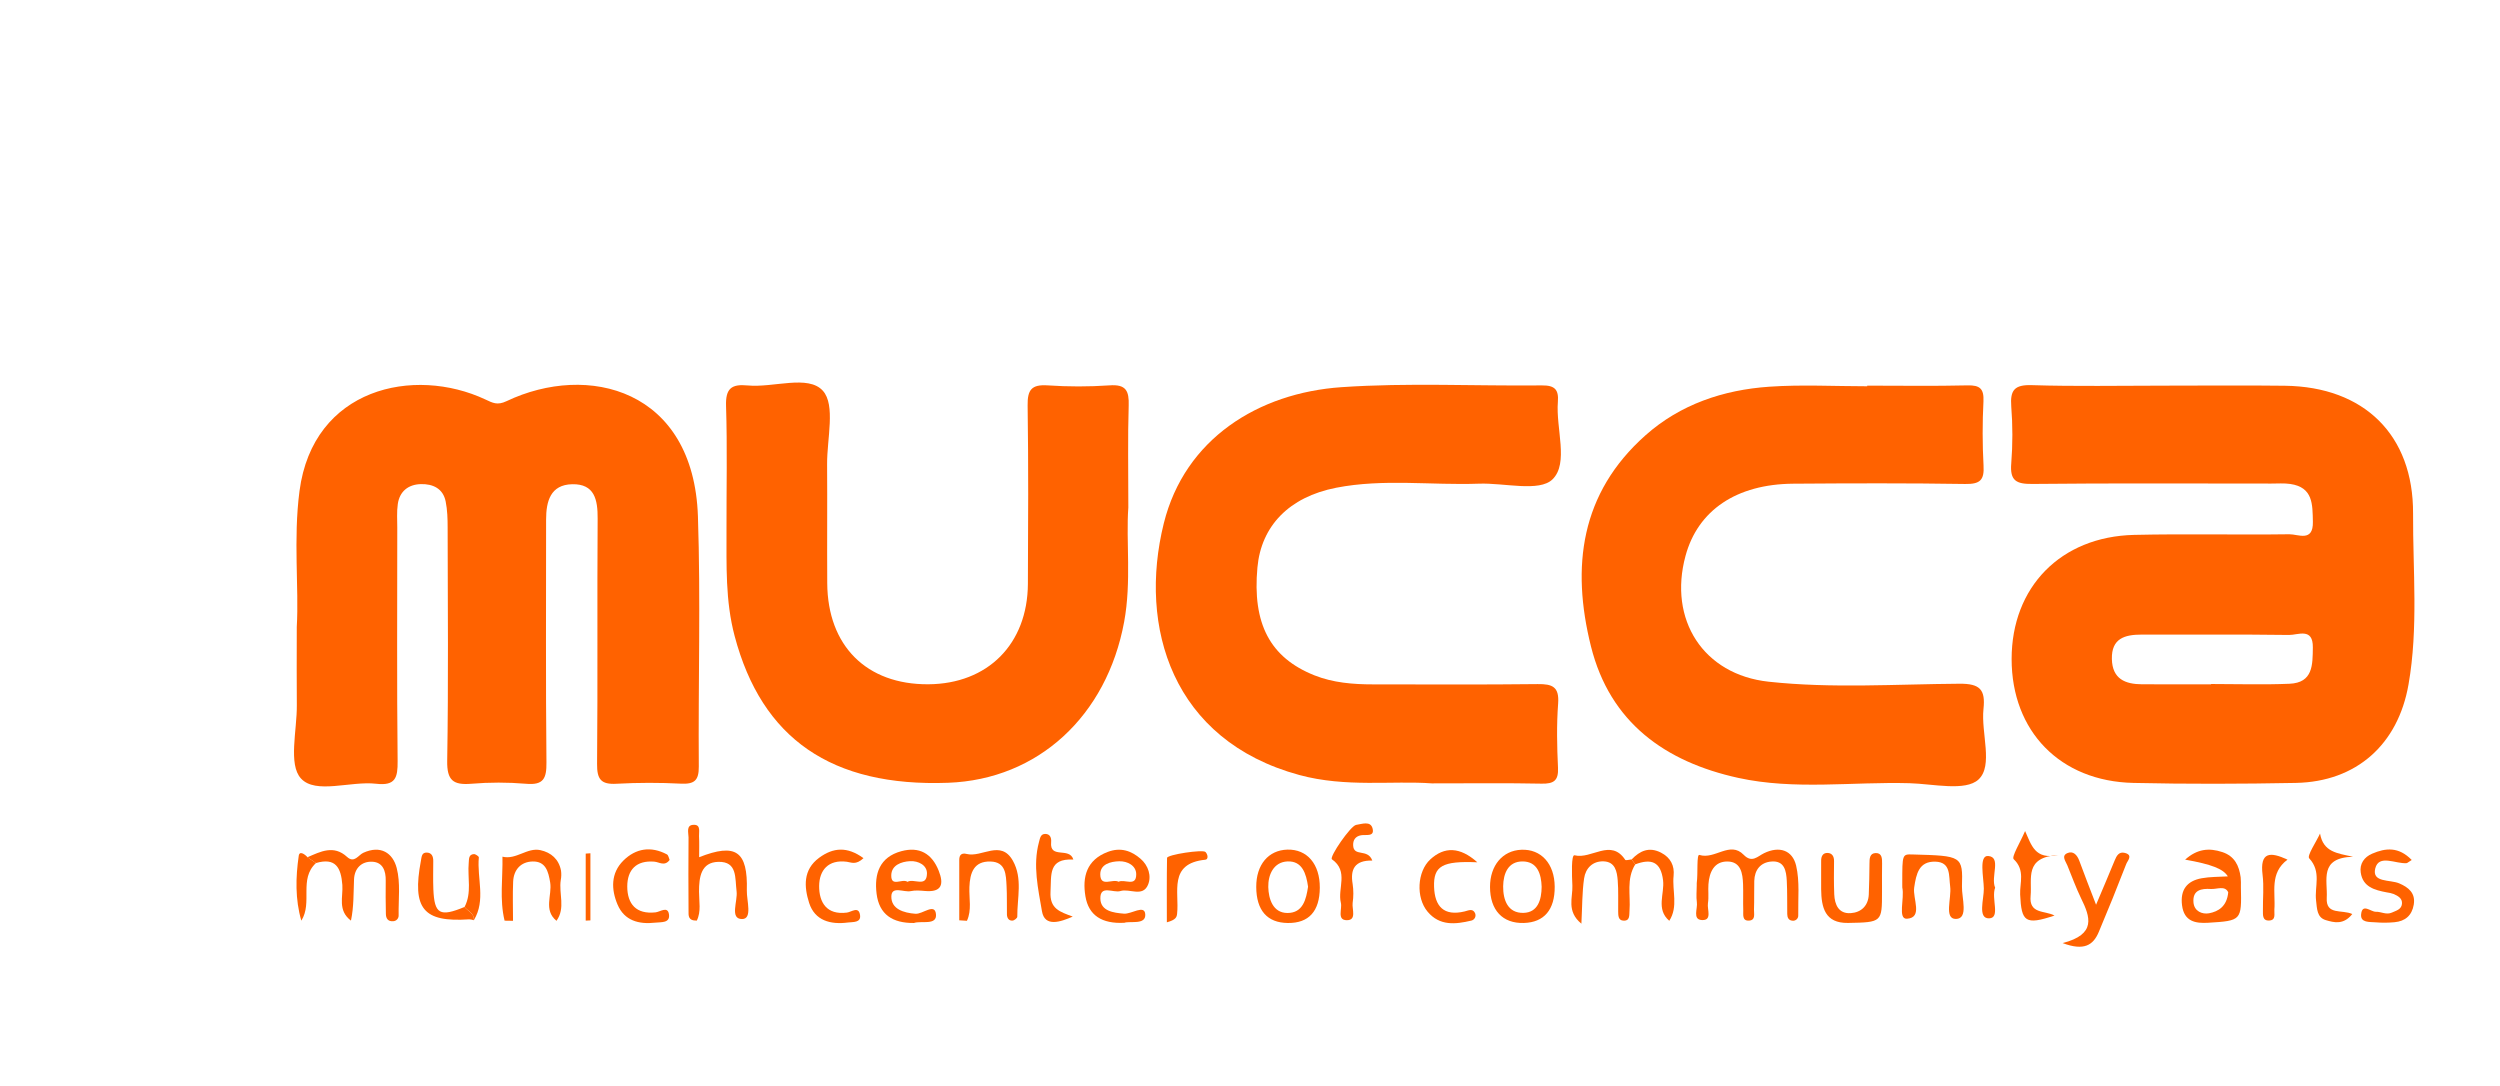
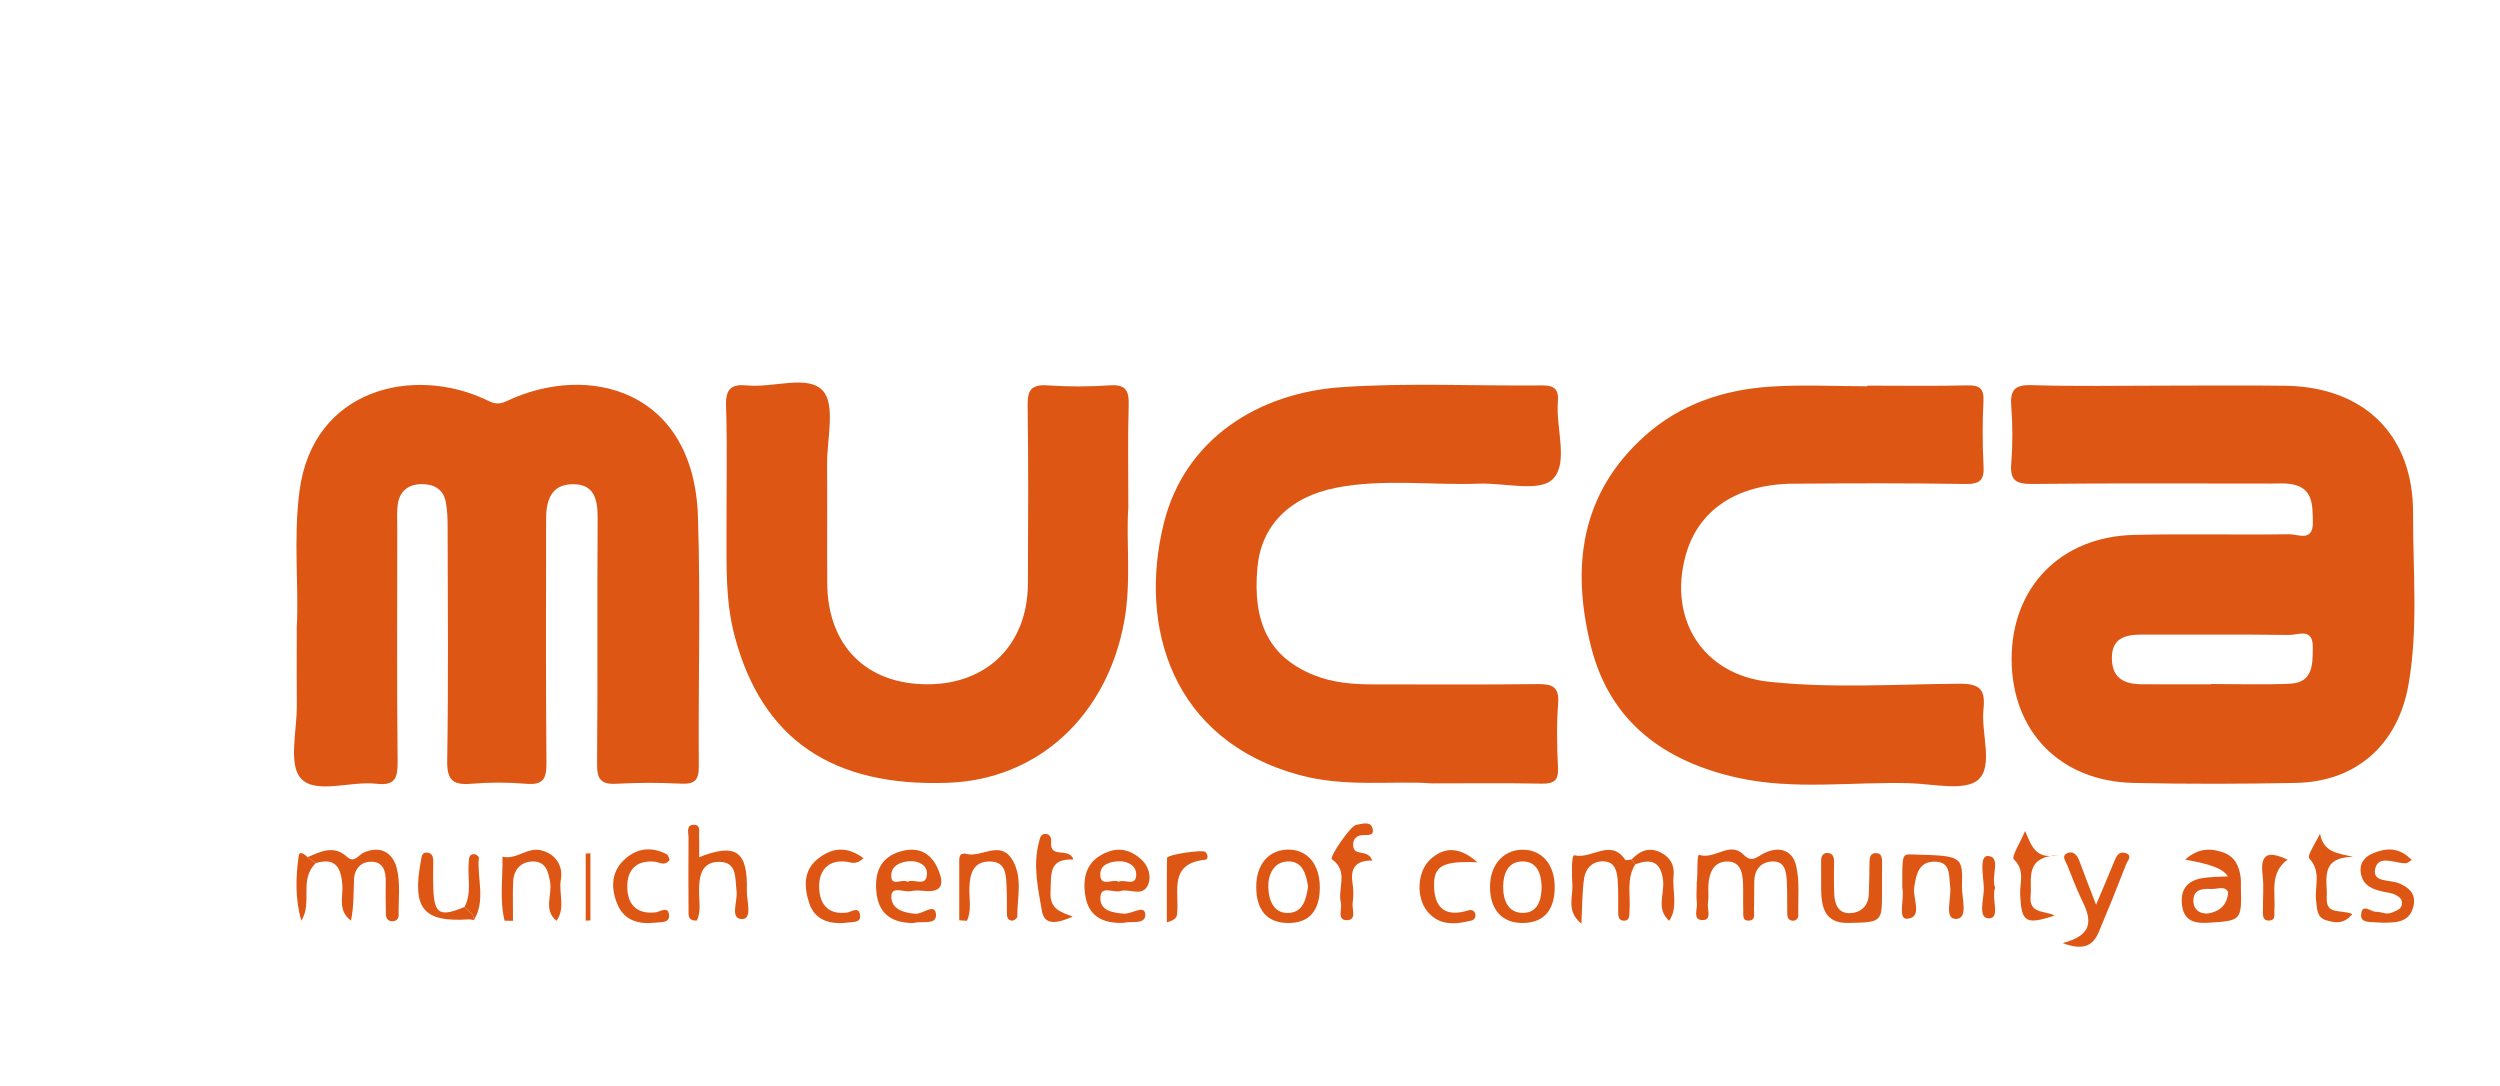
<svg xmlns="http://www.w3.org/2000/svg" id="Layer_1" data-name="Layer 1" viewBox="0 0 1939.79 841.89">
  <defs>
-     <style>.cls-1{fill:#FF6200;}</style>
+     <style>.cls-1{fill:#DD5613;}</style>
  </defs>
  <path class="cls-1" d="M1678.43,299.23c31.5,0,63-.32,94.49.08,61.4.78,99.7,38.14,99.42,99.13-.2,44.2,4.17,88.57-3.53,132.64-8.1,46.46-40.3,75.5-87.48,76.4-42,.8-84,.95-126,0-56.88-1.24-94.47-40.12-94.48-96.12,0-55.82,38.06-95,95.06-96.33,40.13-.93,80.29.08,120.43-.49,6.78-.09,18.61,6.36,18.26-9.71-.29-13.46.19-26.72-17.51-29.31-4.84-.71-9.86-.31-14.8-.31-61.76,0-123.52-.37-185.28.29-12.58.14-17.57-2.51-16.45-15.9a282.27,282.27,0,0,0,0-44.29c-.93-12.59,2.48-16.88,15.92-16.47C1610.48,299.92,1644.46,299.22,1678.43,299.23ZM1715.61,531v-.27c20.29,0,40.61.66,60.86-.19,18.34-.78,17.92-14.76,18.1-28.17.21-15.71-11.57-9.59-18.48-9.69-38.12-.54-76.25-.17-114.38-.29-13.18,0-23.45,3-23.07,19,.36,15.42,10.28,19.5,23.46,19.56C1679.93,531,1697.77,531,1715.61,531Z" />
  <path class="cls-1" d="M230.27,486.43c1.77-30.44-2.79-68,2.12-105.44,10.5-79.95,88.75-97.07,144.3-71,5.54,2.6,9.17,4.7,16.32,1.29,63-30,145.23-9.45,148.53,89.49,2.15,64.59.17,129.3.67,194,.08,10.79-3.39,13.74-13.68,13.29a471.13,471.13,0,0,0-50,.06c-12.37.76-15.36-3.59-15.25-15.49.57-63.42,0-126.84.44-190.26.1-14.64-2.36-27-19.73-26.65-16.91.36-20.26,13.3-20.26,27.41,0,62.81-.34,125.62.27,188.42.12,12.35-2.15,17.83-15.85,16.59a253.2,253.2,0,0,0-42.57,0c-14,1.12-18.84-2.68-18.59-17.82,1-60.32.44-120.68.34-181,0-6.73-.2-13.6-1.52-20.17-2-10.14-10-13.78-19.33-13.52-9.65.28-16.42,5.58-17.83,15.49-.87,6-.4,12.29-.4,18.44,0,60.35-.37,120.69.27,181,.14,12.83-1.63,19.31-16.61,17.57-20-2.31-47,8.37-58.39-4.11-10-10.91-3-37.35-3.21-56.93C230.11,529.18,230.27,511.32,230.27,486.43Z" />
  <path class="cls-1" d="M875.49,393.79c-1.9,26,2.53,57.37-3.24,88.68-13.47,73-66.73,122.33-136.56,124.9C645.2,610.7,591.09,573.12,570,493.45c-7.25-27.3-6.22-54.84-6.3-82.47-.08-32,.68-64.06-.35-96.05-.43-13.45,4.16-17.08,16.71-15.86,20,1.95,47-8.55,58.4,4.12,10,11.05,3.16,37.38,3.3,57,.23,30.79-.09,61.58.11,92.37.31,48.59,30.52,78.67,78.41,78.38,46.16-.28,77-31.22,77.28-77.87.23-46.18.46-92.37-.21-138.54-.17-12.05,3.06-16.31,15.41-15.52a351.54,351.54,0,0,0,48.14,0c12.94-.95,15.22,4.36,14.87,15.73C875,339.28,875.49,363.92,875.49,393.79Z" />
  <path class="cls-1" d="M1111,607.83c-30.51-2.23-66.76,3.32-102.82-6.49C909.47,574.49,883.07,486.44,903,406.1c16.31-65.64,73.39-101.25,137.93-105.69,51.62-3.55,103.66-.81,155.51-1.36,9.82-.11,13.12,3.16,12.34,12.74-1.67,20.65,8.65,47.64-4.18,60.16-10.27,10-37.42,2.62-57.06,3.34-36.93,1.34-74.15-4-110.77,3.16s-58.18,29.72-61.11,61.8c-4,43.66,9.73,70,44.25,83.77,14.48,5.75,29.91,7,45.41,7,42.6,0,85.2.3,127.79-.22,11.46-.14,16.85,2.1,15.87,15.14-1.25,16.52-.88,33.24-.1,49.82.48,10-3.35,12.47-12.72,12.29C1169.66,607.5,1143.11,607.83,1111,607.83Z" />
  <path class="cls-1" d="M1448.79,299.23c25.93,0,51.88.42,77.8-.21,9.73-.24,12.84,2.67,12.41,12.37a476.18,476.18,0,0,0,.06,49.84c.69,11.43-2.81,14.48-14.29,14.3-44.45-.71-88.92-.54-133.38-.22-44.07.33-74,20.64-83.57,56-13.43,49.47,13.72,92.14,64.52,97.64,49.15,5.33,98.7,1.9,148.06,1.56,16.06-.11,20.2,4.67,18.62,19.56-2,18.78,7.79,44-3.9,54.78-10.11,9.32-35.1,3.37-53.48,2.85-44.32-1.24-89.16,5.48-132.89-4.12-56.67-12.45-99.53-42.9-114.31-102.1-15.41-61.7-8.16-118.82,42.26-163.67,27.08-24.09,60.46-35.31,96.17-37.76,25.19-1.74,50.6-.34,75.92-.34Z" />
  <path class="cls-1" d="M1316.53,687.09a14.12,14.12,0,0,1,0-1.84c1.06-7.65-.26-22.63,2.08-21.89,12,3.8,23.7-11.09,34.34-.11,6.45,6.66,10.79,1.18,15.84-1.26,11.86-5.74,22-2.34,24.85,9.65,2.89,12.27,1.42,25.59,1.65,38.45a4,4,0,0,1-4.64,4.28c-3-.29-3.85-2.61-3.9-5.19-.14-8.59.11-17.21-.36-25.78-.42-7.61-1.73-15.79-12-14.93-8.4.7-13,6.52-13.22,15.07-.2,7.37.06,14.75-.22,22.11-.13,3.27,1.48,8.3-3.8,8.66-5.55.37-4.42-4.7-4.53-8-.23-6.74.09-13.51-.15-20.26-.3-8.32-1.66-17.45-12-17.6-10.46-.16-14.2,8.29-14.87,17.72-.35,4.89.37,9.91-.38,14.71s3.56,13.5-4.77,13c-7.37-.42-3.06-9-3.84-13.88C1316,695.78,1316.53,691.39,1316.53,687.09Z" />
  <path class="cls-1" d="M238.59,665.13c10.18-4.38,20.33-9.75,30.68-.26,5.65,5.19,8.75-1.4,12.62-3.17,13.47-6.15,22.88.11,25.91,11.77s1.31,24.32,1.51,36.57a4.42,4.42,0,0,1-4.42,4.75c-3.95.25-5.42-2.26-5.48-5.69-.14-8.58-.28-17.17-.12-25.75.15-7.62-2.27-14.31-10.37-14.72-8.29-.42-13.86,5-14.22,13.7-.45,10.62-.11,21.28-2.39,32-10.47-7.94-6-18.43-6.68-27.67-1-13.35-5.13-21.52-20.49-17Z" />
  <path class="cls-1" d="M709.15,716.16c-16.55.18-27-6.55-29-22.74-1.89-15.44,2.32-28.35,19.13-32.95,14-3.82,23.79,1.76,29.1,15.2,4.11,10.41,2.44,16.8-10.66,15.66-3.65-.31-7.5-.68-11,.1-5.28,1.18-14.93-4.36-15.11,4.06-.2,9.9,9.56,12.83,18.7,13.52,5.64.43,15-8.63,15.92.27C727.18,718.34,714.76,714.19,709.15,716.16Zm-5-31.95c4.87-2.85,14.78,4.69,15.1-6.27.2-6.61-6.68-10.12-13.16-9.75-6.82.38-14.42,3.11-14.54,11C691.36,688.63,700,681.39,704.11,684.21Z" />
  <path class="cls-1" d="M872.39,716c-17.28.93-27.73-5.65-30.2-20.58S843,667.25,859.55,661c10-3.79,18.31-.87,25.52,5.41,5.95,5.18,8.6,13.35,5.66,20.19-4.19,9.73-14.3,2.59-21.39,4.78-5.44,1.68-15.81-5.11-15.55,5.89.22,9.68,10.19,11,18.27,11.65,5.85.49,16-7.28,16.56.43C889.26,717.92,876.89,714.44,872.39,716Zm-4.52-31.82c4.63-2.4,13.85,4.39,13.74-5.91-.07-6.67-6.76-10.14-13.18-10-6.75.15-14.87,2.28-14.71,10.34C853.91,688.64,863.2,681.64,867.87,684.14Z" />
  <path class="cls-1" d="M1626.37,702c6-14.14,10.28-24.23,14.45-34.39,1.5-3.63,3.29-7,7.89-5.83,6.65,1.74,2,6.13,1.08,8.6q-10.26,26.58-21.36,52.86c-4.27,10.09-11.32,14.79-28,8.52,26.36-6.83,21.37-20.33,14.3-34.76-4-8.25-7.15-17-10.62-25.49-1.29-3.18-4.82-7.33-.19-9.48s7.79,1.29,9.5,6C1617.18,678.36,1621.23,688.59,1626.37,702Z" />
  <path class="cls-1" d="M1206.32,688c.12,17.88-8.2,27.68-23.9,28.15-16.51.5-26.28-9.92-26.29-28,0-16.63,9.78-28.23,24.29-28.81C1195.8,658.67,1206.21,670.19,1206.32,688Zm-10.13.09c-.32-10-3.33-19.62-14.74-19.69-11.22-.07-15,9.28-15.13,19.34-.08,10.69,3.68,20.84,15.75,20.58C1193.26,708.05,1196.11,698.1,1196.19,688.06Z" />
  <path class="cls-1" d="M1728.61,680c-3.53-5.85-12.64-9.35-33.13-13,9.34-8.35,18.54-9.28,28.88-5.85,9.53,3.16,13,10.56,14.21,19.59a64.55,64.55,0,0,1,.18,7.37c.57,26.12.58,26.29-25.47,27.88-9.81.59-18.62-1-20.2-13.54-1.51-12,3.78-18.93,15.21-21C1714.79,680.26,1721.54,680.44,1728.61,680Zm.31,12.34c-2.53-5.49-8.75-2.25-13.47-2.56-7.32-.47-14.29.72-13.5,10.39.56,6.92,6.78,9.41,12.06,8.46C1721.33,707.27,1727.92,703.23,1728.92,692.31Z" />
  <path class="cls-1" d="M1460.28,688.43v3.69c0,23.39,0,23.53-26.38,24-17.92.28-20.66-12-20.84-26.05-.1-7.37.07-14.74,0-22.11-.06-3.61,1.39-6.27,5-6.15,3.45.12,5.07,2.66,5,6.32-.09,8.59-.2,17.2.16,25.79.34,8.1,3.46,15.23,12.8,14.6,8-.53,13.59-5.61,14-14.44.33-8,.46-15.94.54-23.92,0-3.83.08-8.2,4.93-8.26s4.89,4.37,4.85,8.16C1460.23,676.15,1460.27,682.29,1460.28,688.43Z" />
  <path class="cls-1" d="M1476,686.77v-1.84c0-22.16,0-22.16,7.93-21.94,38.52,1.06,39.09,1.07,38.39,24.8-.26,8.94,5.29,25.12-4.68,25.23-9.48.11-3.28-16.17-4.47-25.11-1.12-8.48.67-19-11.52-19.34-12.72-.35-14.82,9.46-16.4,20.1-1.27,8.56,7,23.35-5.58,24.19-7.44.49-1.77-15.77-3.65-24.25A8.68,8.68,0,0,1,1476,686.77Z" />
  <path class="cls-1" d="M1024.06,688.84c-.13,18.27-8.54,27.52-24.84,27.33-16-.19-24.41-9.8-24.48-28-.07-17.2,9.39-28.52,24.17-28.94C1014.26,658.83,1024.18,670.5,1024.06,688.84Zm-9.12-.82c-1.43-10.22-4.54-20.06-15.86-19.63-10.94.42-15.2,10.46-15,19.9.23,9.12,3.53,20,14.74,20.11C1011.09,708.51,1013.51,697.57,1014.94,688Z" />
  <path class="cls-1" d="M744.3,714.08c0-15.64,0-31.28,0-46.92,0-3.58,1.6-5.63,5.76-4.56,11.8,3,26.5-11.5,35.87,5.3,7.66,13.72,3.29,28.86,3.4,43.41,0,1.06-2.35,2.94-3.71,3-2.86.22-4.26-2-4.32-4.71-.15-7.37.12-14.77-.29-22.13-.48-8.61-.42-18.68-12.43-19-13-.39-16,8.81-16.4,19.83-.35,8.72,1.94,17.89-1.92,26.16Z" />
  <path class="cls-1" d="M1871.29,667.28c-3,1.85-3.46,2.42-4,2.46-8.51.64-21.5-7.09-24.29,4.08s11.51,8.56,18.59,11.6,12.82,7.44,11.27,16.56c-1.44,8.42-6.68,12.82-14.91,13.58a81.8,81.8,0,0,1-14.68.09c-4.58-.4-11.88.49-11.24-6.2.84-8.93,7.54-1.9,11.38-2,4.07-.16,8.11,2.62,12.51.63,3.31-1.5,7.33-2.39,7.8-6.72s-3.14-6.23-6.51-7.71a24.17,24.17,0,0,0-5.34-1.25c-9.33-1.78-18.55-4.15-20.14-15.41-1-6.69,2.67-12,8.89-14.62C1851.05,657.87,1861.18,656.84,1871.29,667.28Z" />
  <path class="cls-1" d="M542.48,665.12c28.58-11.24,37.83-4.69,37,25.83-.21,7.78,4.6,22.21-3.74,22.15-9.72-.06-3.24-13.89-4.21-21.5-1.31-10.31.74-23.23-14.15-22.88-13.47.31-15,11.83-15,23.09,0,7.56,1.77,15.53-1.72,22.5-7,.16-6.39-4.13-6.41-7.6-.11-19-.19-38,0-57,0-3.71-2.25-10,4.58-9.72,5,.17,3.39,5.53,3.56,8.86C542.67,653.78,542.48,658.68,542.48,665.12Z" />
  <path class="cls-1" d="M1268.83,670.67c-7.07,11.28-3.54,23.87-4.47,35.92-.27,3.47.56,8.22-5,7.73-3.85-.33-3.74-4.2-3.79-7.22-.13-8,.29-16-.36-24-.56-6.78-1.89-14.33-10.77-14.75-8.65-.4-14.17,5.34-15.31,13.2-1.56,10.72-1.39,21.69-2.1,35.15-11.78-9.64-6.58-20.44-7-29.48-.37-8.17-1-24.29,1.71-23.59,13.08,3.35,28.11-13.39,39.3,3.52.44.68,3.23-.19,4.92-.33Z" />
  <path class="cls-1" d="M1146.29,669.07c-27.21-1.18-34.12,2.86-33.57,19.12.51,15,7.5,22.93,23.73,19,2.76-.67,6.15-2.55,8,1.17a4.2,4.2,0,0,1-2.76,5.93c-12.31,2.94-24.58,4.33-34-6.9-9.22-11-8.07-31.18,2.09-40.56C1120.79,656.74,1132.84,657,1146.29,669.07Z" />
  <path class="cls-1" d="M519.57,667.25c-3.87,5.2-8,1.64-11.87,1.32-14.07-1.16-21,6.38-21,19.35.06,13.52,6.91,21.64,21.92,20,3.65-.39,9.48-5.15,10.45,1.55,1,6.94-6.14,5.91-10.73,6.44-12.66,1.43-23.87-1.55-29.16-14-5-11.79-5.35-24.4,4.52-34.19,9.62-9.52,21.41-11.37,33.76-4.79C518.66,663.57,518.94,665.86,519.57,667.25Z" />
  <path class="cls-1" d="M832.84,666.94c-19.57-1-17,11.91-17.72,24.85-.78,13.45,7.31,15.68,17.23,19.41-9.37,4.12-21.75,8.43-23.88-4.17-2.92-17.3-7.21-35.44-2.34-53.55.87-3.22,1.25-6.38,4.87-6.43,3.78,0,4.91,3,4.59,6.45C814.37,666.78,829.8,656.93,832.84,666.94Z" />
  <path class="cls-1" d="M1064.8,667.72c-13.75-.29-17.19,6.82-15.26,18.2a50.09,50.09,0,0,1,0,14.67c-.63,4.84,3.33,13.47-4.54,13.41s-3.42-8.71-4.6-13.52c-2.74-11.08,6.3-24.41-6.92-33.73-2.33-1.64,14.45-26,18.75-26.7,4.56-.68,11.19-3.3,12.76,2.73,1.77,6.77-5.22,4.63-8.91,5.31-4.44.82-6.27,3.72-6.15,7.75C1050.2,665.19,1061.23,658.08,1064.8,667.72Z" />
  <path class="cls-1" d="M391.52,714.37c-4-16.32-1.3-33.1-1.66-49.66,10.6,2.63,19.15-7.31,29.44-5.07,8.33,1.82,14.33,7.05,16,15.9a22.53,22.53,0,0,1-.19,7.32c-1.64,10.49,3.83,21.72-3.33,31.62-10.28-8.45-3.27-19.84-4.89-29.75-1.41-8.62-3.51-16.53-13.65-16.29-9.07.22-14.66,6.33-15.08,15.6-.45,10.12-.1,20.28-.1,30.43Z" />
  <path class="cls-1" d="M670,665.86c-5.94,5.58-9.47,3.24-12.93,2.79-14.38-1.88-21.42,6.6-21.48,18.87-.06,12.51,5.73,22.61,21.53,20.58,3.58-.46,9.14-5.24,10.2,1.88.91,6.13-5.52,5.3-9.42,5.81-13.46,1.77-25.68-1.45-30.08-15.21-3.92-12.29-4.92-25.77,7.85-35.08C646.45,657.61,657.28,656.6,670,665.86Z" />
  <path class="cls-1" d="M367.66,714a14.23,14.23,0,0,0-3.57-.68c-35.7,2.47-44.49-8.25-37.49-45.53.59-3.14.61-6.46,4.71-6.26,3.69.18,4.87,3,4.86,6.44,0,7.36-.22,14.73.08,22.07.8,19.28,5.06,21.63,24.21,13.68C363,707.06,368.14,708.59,367.66,714Z" />
  <path class="cls-1" d="M1800.15,646.77c2.54,14.39,13.22,15.27,25.6,18-26.5.7-19.61,18.12-20.39,31.86s11.78,8.88,19.82,12.58c-6.86,8.67-14.3,6.57-20.52,4.74-7-2.05-6.82-8.87-7.58-15.18-1.3-10.79,4.34-22.39-5.32-32.76C1789.85,664,1797.12,653.41,1800.15,646.77Z" />
  <path class="cls-1" d="M1594.14,710.38c-22.65,7.58-25.71,5-26.67-16.29-.4-9,4.06-18.84-5-27.42-1.89-1.79,5-12.87,8.83-21.87,4.87,10.66,7.5,22.65,25.77,18.61-26.63,1.69-20.22,18.33-21.48,31.64C1574.18,709.44,1586.57,706.3,1594.14,710.38Z" />
  <path class="cls-1" d="M905.38,715.64c0-17.2-.14-33.58.15-49.95,0-2.56,27.81-6.75,29.83-4.62s2.23,5.75-.1,6c-29,2.87-20.06,25.2-21.93,41.93C913.05,711.53,912.48,713.7,905.38,715.64Z" />
  <path class="cls-1" d="M1774.91,667c-14.1,10.5-9.17,25.35-10.19,38.79-.25,3.27,1.43,8.18-4,8.46s-4.83-4.41-4.88-7.94c-.13-9.16.87-18.44-.27-27.46C1753.36,660.93,1761.37,660.72,1774.91,667Z" />
  <path class="cls-1" d="M1266,666.87c6.42-6.73,13.55-10,22.75-5.32,7.48,3.83,10.64,10.15,9.82,18-1.22,11.63,3.77,23.88-3.36,34.92-10.5-9.05-3.54-20.94-4.81-31.41-1.79-14.72-9.32-17-21.56-12.4Z" />
  <path class="cls-1" d="M238.59,665.13l6.55,4.53c-13.45,12.54-2.39,30.66-11.34,44.7-4.81-16.62-4.43-33.57-2-50.36C232.39,659.91,236.52,662.8,238.59,665.13Z" />
  <path class="cls-1" d="M367.66,714c.48-5.43-4.64-7-7.2-10.28,5.76-11,2.19-22.81,3.23-34.22.27-2.91-.19-6.52,4-6.79,1.28-.08,3.92,1.79,3.85,2.56C370,681.52,377.12,698.46,367.66,714Z" />
  <path class="cls-1" d="M454.46,714.32v-52l3.65-.25v52.08Z" />
  <path class="cls-1" d="M1548.06,688.78c-3.21,8.29,4.36,23.54-4.69,23.78s-4-14.94-4.08-23c-.12-8.93-4-25.93,3.34-25.38C1553.15,664.94,1544.43,680.34,1548.06,688.78Z" />
</svg>
